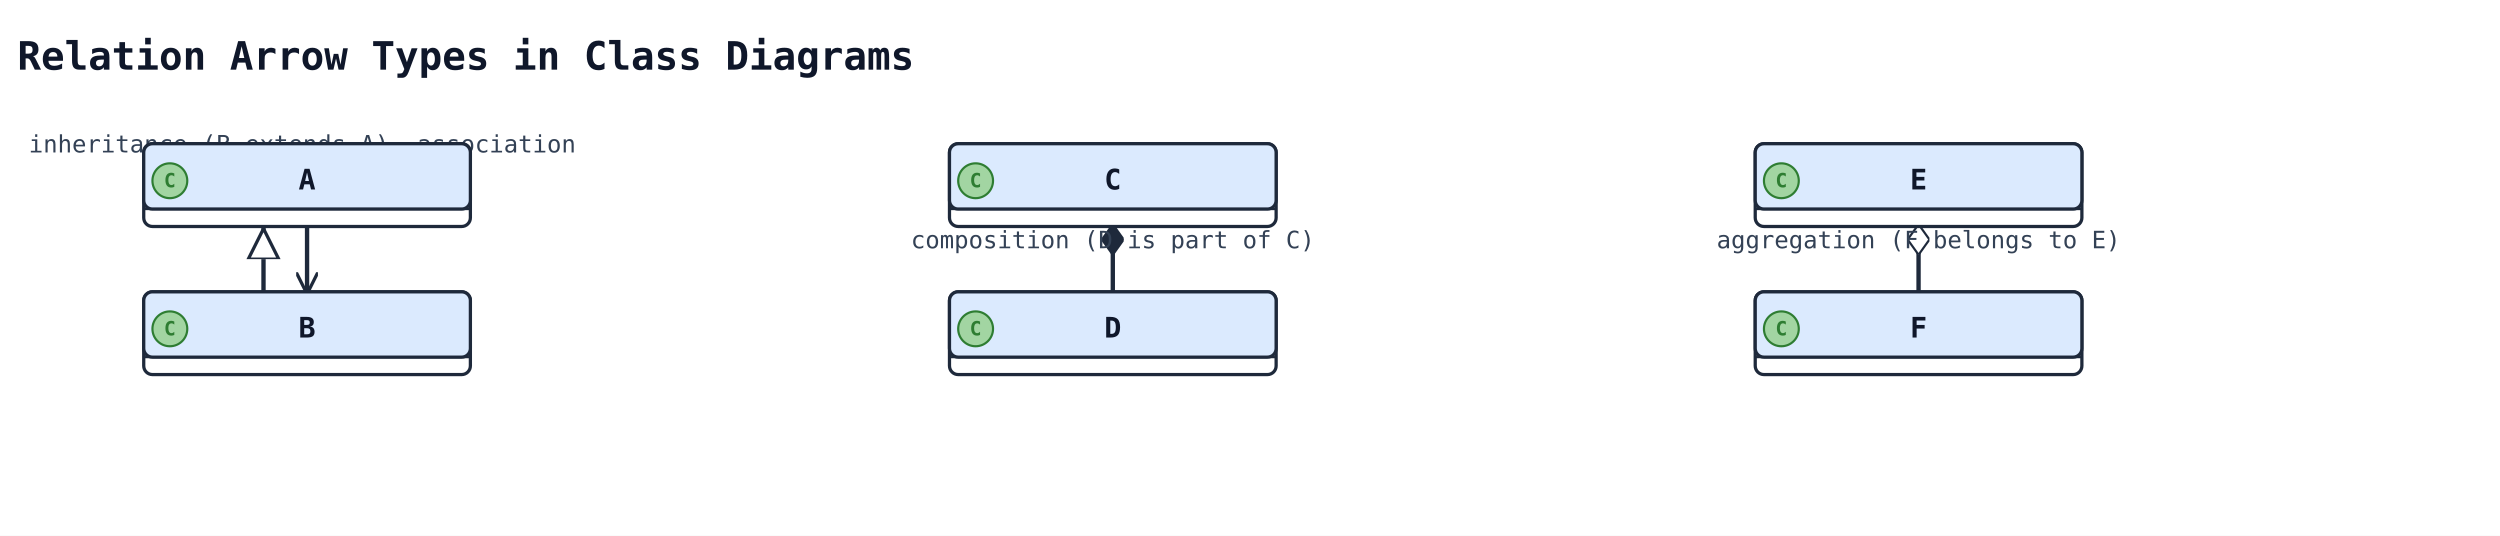
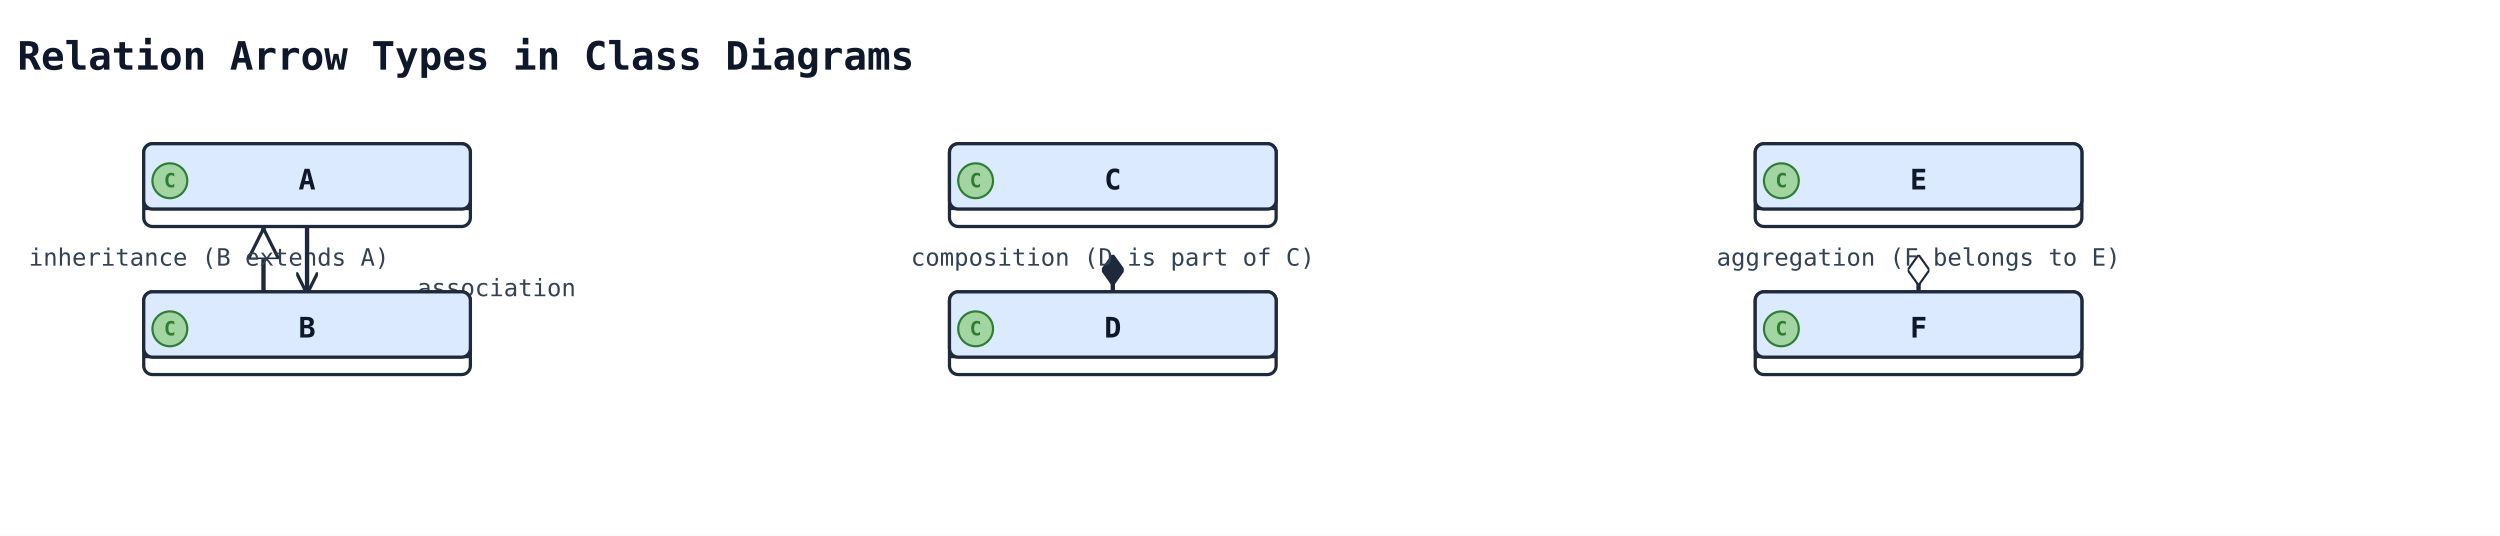
<svg xmlns="http://www.w3.org/2000/svg" width="1148" height="246" viewBox="0 0 1148 246" data-orientation="TopToBottom">
  <rect width="100%" height="100%" fill="#ffffff" />
  <defs>
    <marker id="arrow-open" viewBox="0 0 10 10" refX="9" refY="5" markerWidth="10" markerHeight="10" markerUnits="userSpaceOnUse" orient="auto-start-reverse">
      <path d="M0,0 L10,5 L0,10" fill="none" stroke="#1e293b" stroke-width="1.5" />
    </marker>
    <marker id="arrow-triangle" viewBox="0 0 16 16" refX="15" refY="8" markerWidth="16" markerHeight="16" markerUnits="userSpaceOnUse" orient="auto-start-reverse">
      <polygon points="0,1 14,8 0,15" fill="#ffffff" stroke="#1e293b" stroke-width="1.5" fill-rule="nonzero" />
    </marker>
    <marker id="arrow-diamond-filled" viewBox="0 0 14 10" refX="13" refY="5" markerWidth="14" markerHeight="10" markerUnits="userSpaceOnUse" orient="auto-start-reverse">
      <path d="M0,5 L7,0 L14,5 L7,10 z" fill="#1e293b" stroke="#1e293b" stroke-width="1" />
    </marker>
    <marker id="arrow-diamond-open" viewBox="0 0 14 10" refX="13" refY="5" markerWidth="14" markerHeight="10" markerUnits="userSpaceOnUse" orient="auto-start-reverse">
      <path d="M0,5 L7,0 L14,5 L7,10 z" fill="#ffffff" stroke="#1e293b" stroke-width="1" />
    </marker>
  </defs>
  <defs>
    <marker id="arrow-triangle-filled" viewBox="0 0 12 12" refX="11" refY="6" markerWidth="12" markerHeight="12" markerUnits="userSpaceOnUse" orient="auto-start-reverse">
      <polygon points="0,0 12,6 0,12" fill="#1e293b" stroke="#1e293b" stroke-width="1.5" />
    </marker>
    <marker id="arrow-box-filled" viewBox="0 0 12 12" refX="11" refY="6" markerWidth="12" markerHeight="12" markerUnits="userSpaceOnUse" orient="auto-start-reverse">
      <rect x="2" y="2" width="8" height="8" fill="#1e293b" stroke="#1e293b" stroke-width="1.5" />
    </marker>
    <marker id="arrow-plus" viewBox="0 0 12 12" refX="11" refY="6" markerWidth="12" markerHeight="12" markerUnits="userSpaceOnUse" orient="auto-start-reverse">
      <path d="M6,1 L6,11 M1,6 L11,6" fill="none" stroke="#1e293b" stroke-width="1.8" stroke-linecap="round" />
    </marker>
    <marker id="arrow-cross" viewBox="0 0 12 12" refX="11" refY="6" markerWidth="12" markerHeight="12" markerUnits="userSpaceOnUse" orient="auto-start-reverse">
      <path d="M2,2 L10,10 M10,2 L2,10" fill="none" stroke="#1e293b" stroke-width="1.8" stroke-linecap="round" />
    </marker>
    <marker id="arrow-bracket-open" viewBox="0 0 12 14" refX="11" refY="7" markerWidth="12" markerHeight="14" markerUnits="userSpaceOnUse" orient="auto-start-reverse">
      <path d="M10,1 L4,1 L4,13 L10,13" fill="none" stroke="#1e293b" stroke-width="1.8" stroke-linecap="round" stroke-linejoin="round" />
    </marker>
    <marker id="arrow-circle-open" viewBox="0 0 12 12" refX="11" refY="6" markerWidth="12" markerHeight="12" markerUnits="userSpaceOnUse" orient="auto-start-reverse">
      <circle cx="6" cy="6" r="4" fill="#ffffff" stroke="#1e293b" stroke-width="1.5" />
    </marker>
    <marker id="arrow-circle-filled" viewBox="0 0 12 12" refX="11" refY="6" markerWidth="12" markerHeight="12" markerUnits="userSpaceOnUse" orient="auto-start-reverse">
      <circle cx="6" cy="6" r="4" fill="#1e293b" stroke="#1e293b" stroke-width="1.5" />
    </marker>
    <marker id="arrow-double-open" viewBox="0 0 16 12" refX="15" refY="6" markerWidth="16" markerHeight="12" markerUnits="userSpaceOnUse" orient="auto-start-reverse">
      <path d="M0,1 L8,6 L0,11 M7,1 L15,6 L7,11" fill="none" stroke="#1e293b" stroke-width="1.5" stroke-linejoin="round" />
    </marker>
  </defs>
  <text x="8" y="32" font-family="monospace" font-size="18" font-weight="600" fill="#0f172a">Relation Arrow Types in Class Diagrams</text>
  <polyline class="uml-relation" data-uml-from="A" data-uml-to="B" data-uml-arrow="&lt;|--" points="121,104 121,108 121,108 121,134" fill="none" stroke="#1e293b" stroke-width="2" marker-start="url(#arrow-triangle)" />
-   <text class="uml-edge-label" data-uml-label-role="edge" x="96" y="70" text-anchor="middle" font-family="monospace" font-size="11" fill="#334155">inheritance (B extends A)</text>
-   <polyline class="uml-relation" data-uml-from="C" data-uml-to="D" data-uml-arrow="*--" points="511,104 511,119 511,134" fill="none" stroke="#1e293b" stroke-width="2" marker-start="url(#arrow-diamond-filled)" />
-   <text class="uml-edge-label" data-uml-label-role="edge" x="511" y="114" text-anchor="middle" font-family="monospace" font-size="11" fill="#334155">composition (D is part of C)</text>
-   <polyline class="uml-relation" data-uml-from="E" data-uml-to="F" data-uml-arrow="o--" points="881,104 881,119 881,134" fill="none" stroke="#1e293b" stroke-width="2" marker-start="url(#arrow-diamond-open)" />
-   <text class="uml-edge-label" data-uml-label-role="edge" x="881" y="114" text-anchor="middle" font-family="monospace" font-size="11" fill="#334155">aggregation (F belongs to E)</text>
+   <text class="uml-edge-label" data-uml-label-role="edge" x="96" y="122" text-anchor="middle" font-family="monospace" font-size="11" fill="#334155">inheritance (B extends A)</text>
+   <polyline class="uml-relation" data-uml-from="C" data-uml-to="D" data-uml-arrow="*--" points="511,118 511,119 511,134" fill="none" stroke="#1e293b" stroke-width="2" marker-start="url(#arrow-diamond-filled)" />
+   <text class="uml-edge-label" data-uml-label-role="edge" x="511" y="122" text-anchor="middle" font-family="monospace" font-size="11" fill="#334155">composition (D is part of C)</text>
+   <polyline class="uml-relation" data-uml-from="E" data-uml-to="F" data-uml-arrow="o--" points="881,118 881,119 881,134" fill="none" stroke="#1e293b" stroke-width="2" marker-start="url(#arrow-diamond-open)" />
+   <text class="uml-edge-label" data-uml-label-role="edge" x="881" y="122" text-anchor="middle" font-family="monospace" font-size="11" fill="#334155">aggregation (F belongs to E)</text>
  <polyline class="uml-relation" data-uml-from="A" data-uml-to="B" data-uml-arrow="--&gt;" points="141,104 141,115 141,115 141,134" fill="none" stroke="#1e293b" stroke-width="2" marker-end="url(#arrow-open)" />
-   <text class="uml-edge-label" data-uml-label-role="edge" x="228" y="70" text-anchor="middle" font-family="monospace" font-size="11" fill="#334155">association</text>
+   <text class="uml-edge-label" data-uml-label-role="edge" x="228" y="136" text-anchor="middle" font-family="monospace" font-size="11" fill="#334155">association</text>
  <rect class="uml-node uml-class" data-uml-id="A" x="66" y="66" width="150" height="38" rx="4" ry="4" fill="#ffffff" stroke="#1e293b" stroke-width="1.5" />
  <rect x="66" y="66" width="150" height="30" rx="4" ry="4" fill="#dbeafe" stroke="#1e293b" stroke-width="1.5" />
  <line x1="66" y1="96" x2="216" y2="96" stroke="#1e293b" stroke-width="1" />
  <circle class="uml-class-badge" cx="78" cy="83" r="8" fill="#A2D5A2" stroke="#2E7D32" stroke-width="1" />
  <text class="uml-class-badge-letter" x="78" y="86" text-anchor="middle" font-family="monospace" font-size="9" font-weight="700" fill="#2E7D32">C</text>
  <text x="141" y="87" text-anchor="middle" font-family="monospace" font-size="13" font-weight="600" fill="#0f172a">A</text>
  <rect class="uml-node uml-class" data-uml-id="B" x="66" y="134" width="150" height="38" rx="4" ry="4" fill="#ffffff" stroke="#1e293b" stroke-width="1.5" />
  <rect x="66" y="134" width="150" height="30" rx="4" ry="4" fill="#dbeafe" stroke="#1e293b" stroke-width="1.5" />
  <line x1="66" y1="164" x2="216" y2="164" stroke="#1e293b" stroke-width="1" />
  <circle class="uml-class-badge" cx="78" cy="151" r="8" fill="#A2D5A2" stroke="#2E7D32" stroke-width="1" />
  <text class="uml-class-badge-letter" x="78" y="154" text-anchor="middle" font-family="monospace" font-size="9" font-weight="700" fill="#2E7D32">C</text>
  <text x="141" y="155" text-anchor="middle" font-family="monospace" font-size="13" font-weight="600" fill="#0f172a">B</text>
  <rect class="uml-node uml-class" data-uml-id="C" x="436" y="66" width="150" height="38" rx="4" ry="4" fill="#ffffff" stroke="#1e293b" stroke-width="1.5" />
  <rect x="436" y="66" width="150" height="30" rx="4" ry="4" fill="#dbeafe" stroke="#1e293b" stroke-width="1.5" />
  <line x1="436" y1="96" x2="586" y2="96" stroke="#1e293b" stroke-width="1" />
  <circle class="uml-class-badge" cx="448" cy="83" r="8" fill="#A2D5A2" stroke="#2E7D32" stroke-width="1" />
  <text class="uml-class-badge-letter" x="448" y="86" text-anchor="middle" font-family="monospace" font-size="9" font-weight="700" fill="#2E7D32">C</text>
  <text x="511" y="87" text-anchor="middle" font-family="monospace" font-size="13" font-weight="600" fill="#0f172a">C</text>
  <rect class="uml-node uml-class" data-uml-id="D" x="436" y="134" width="150" height="38" rx="4" ry="4" fill="#ffffff" stroke="#1e293b" stroke-width="1.5" />
  <rect x="436" y="134" width="150" height="30" rx="4" ry="4" fill="#dbeafe" stroke="#1e293b" stroke-width="1.5" />
  <line x1="436" y1="164" x2="586" y2="164" stroke="#1e293b" stroke-width="1" />
  <circle class="uml-class-badge" cx="448" cy="151" r="8" fill="#A2D5A2" stroke="#2E7D32" stroke-width="1" />
  <text class="uml-class-badge-letter" x="448" y="154" text-anchor="middle" font-family="monospace" font-size="9" font-weight="700" fill="#2E7D32">C</text>
  <text x="511" y="155" text-anchor="middle" font-family="monospace" font-size="13" font-weight="600" fill="#0f172a">D</text>
  <rect class="uml-node uml-class" data-uml-id="E" x="806" y="66" width="150" height="38" rx="4" ry="4" fill="#ffffff" stroke="#1e293b" stroke-width="1.5" />
  <rect x="806" y="66" width="150" height="30" rx="4" ry="4" fill="#dbeafe" stroke="#1e293b" stroke-width="1.5" />
  <line x1="806" y1="96" x2="956" y2="96" stroke="#1e293b" stroke-width="1" />
  <circle class="uml-class-badge" cx="818" cy="83" r="8" fill="#A2D5A2" stroke="#2E7D32" stroke-width="1" />
  <text class="uml-class-badge-letter" x="818" y="86" text-anchor="middle" font-family="monospace" font-size="9" font-weight="700" fill="#2E7D32">C</text>
  <text x="881" y="87" text-anchor="middle" font-family="monospace" font-size="13" font-weight="600" fill="#0f172a">E</text>
  <rect class="uml-node uml-class" data-uml-id="F" x="806" y="134" width="150" height="38" rx="4" ry="4" fill="#ffffff" stroke="#1e293b" stroke-width="1.5" />
  <rect x="806" y="134" width="150" height="30" rx="4" ry="4" fill="#dbeafe" stroke="#1e293b" stroke-width="1.5" />
  <line x1="806" y1="164" x2="956" y2="164" stroke="#1e293b" stroke-width="1" />
  <circle class="uml-class-badge" cx="818" cy="151" r="8" fill="#A2D5A2" stroke="#2E7D32" stroke-width="1" />
  <text class="uml-class-badge-letter" x="818" y="154" text-anchor="middle" font-family="monospace" font-size="9" font-weight="700" fill="#2E7D32">C</text>
  <text x="881" y="155" text-anchor="middle" font-family="monospace" font-size="13" font-weight="600" fill="#0f172a">F</text>
</svg>
